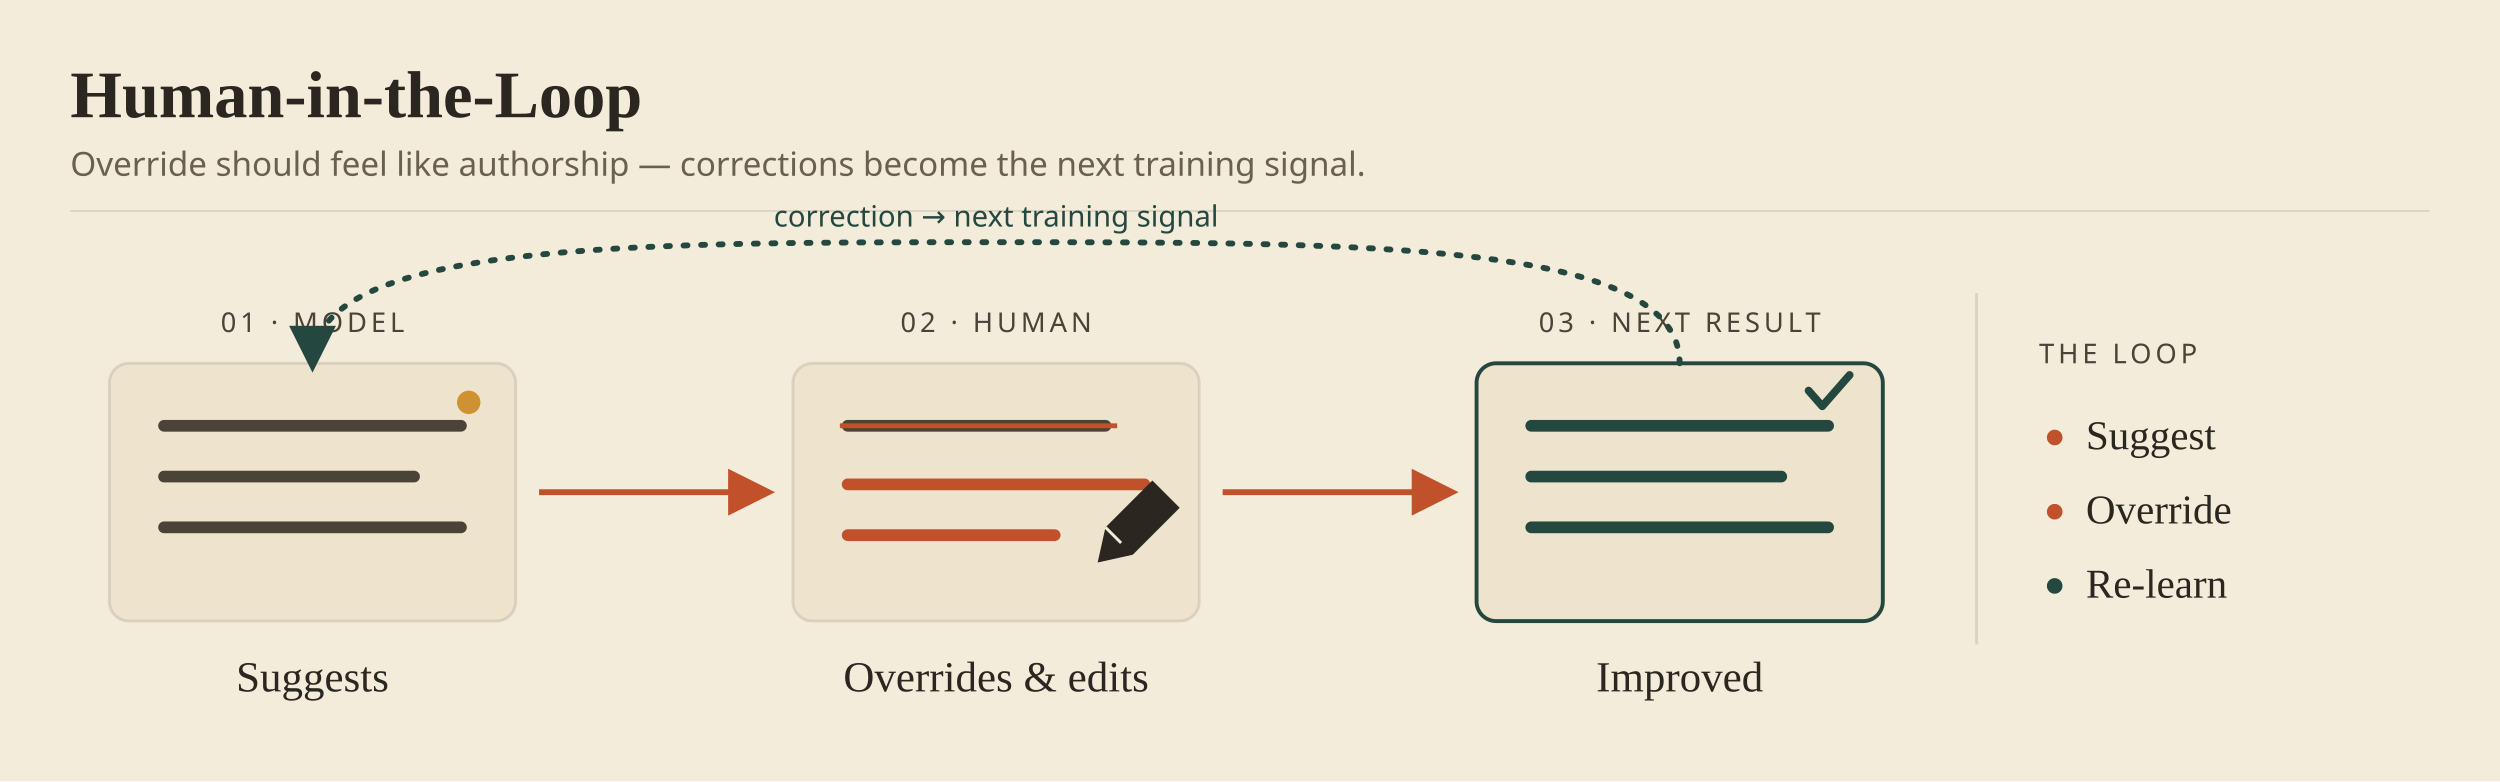
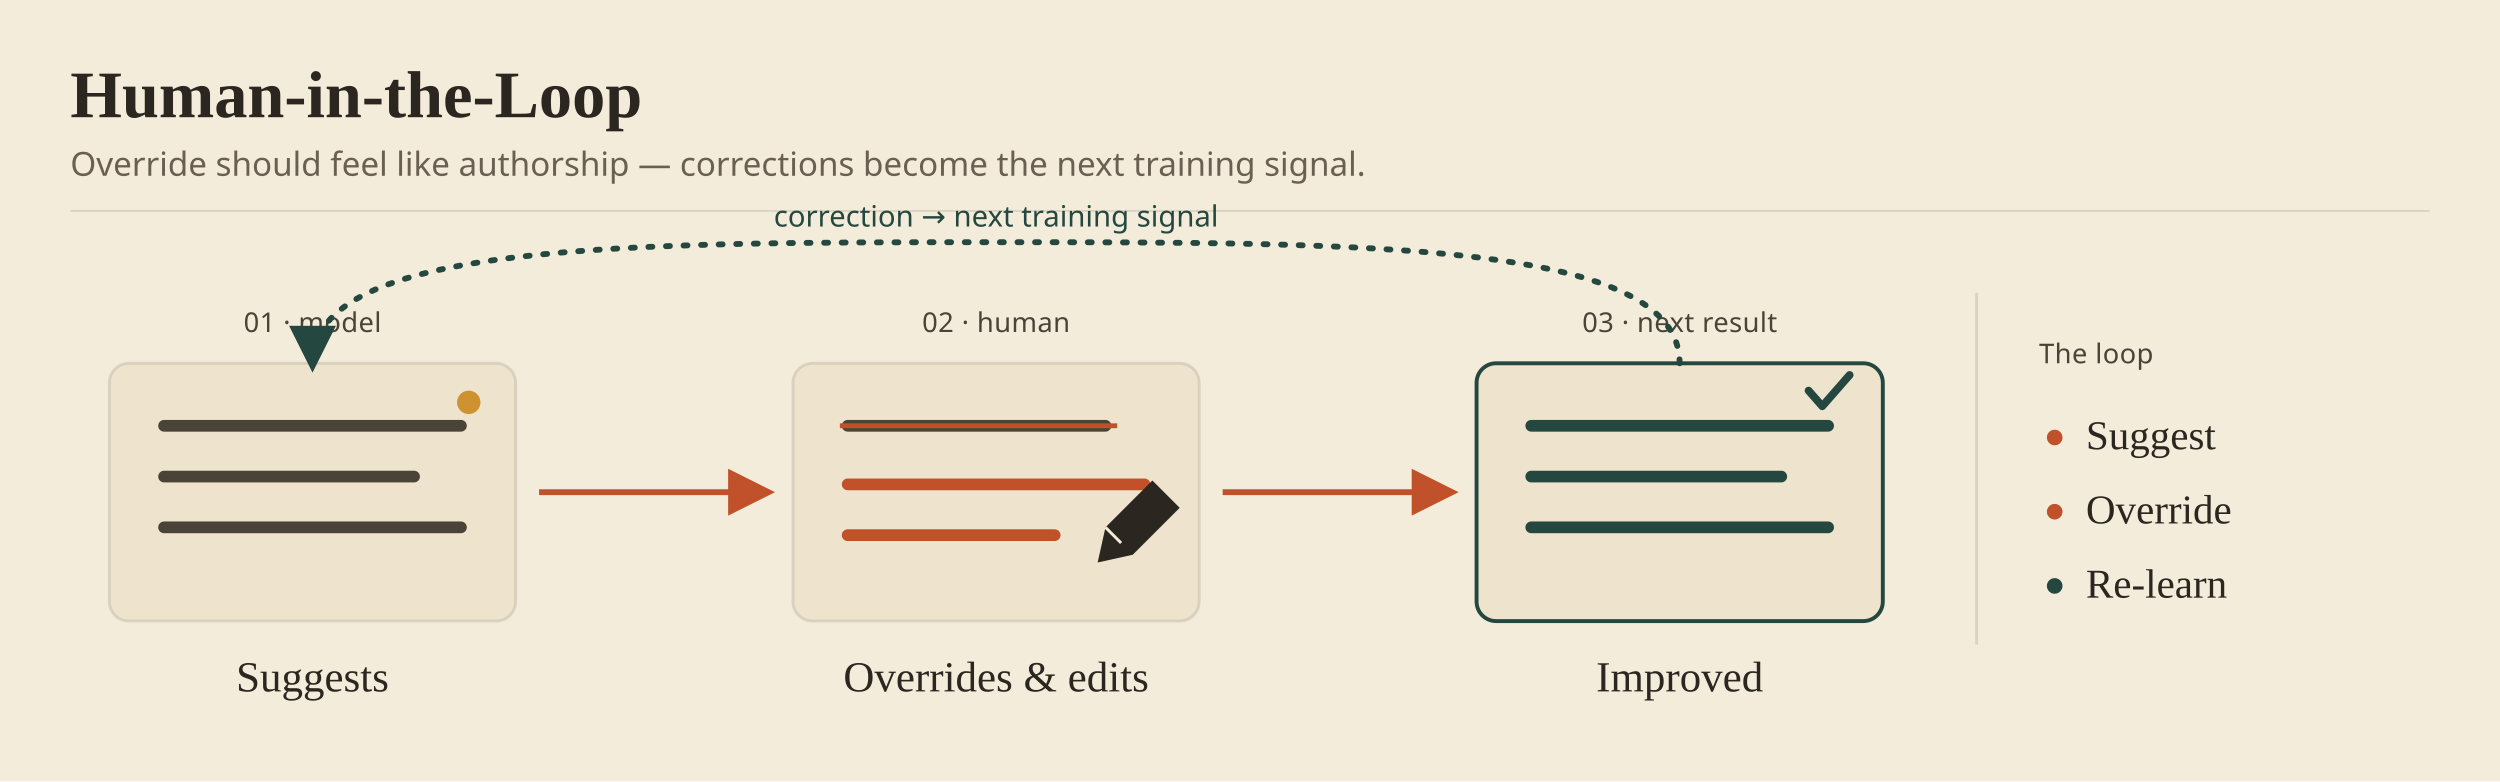
<svg xmlns="http://www.w3.org/2000/svg" viewBox="0 0 1280 400" preserveAspectRatio="xMidYMid meet" role="img" aria-labelledby="t d">
  <rect x="0" y="0" width="1280" height="400" fill="#F4ECDA" />
  <defs>
    <marker id="arrow" viewBox="0 0 10 10" refX="8" refY="5" markerWidth="8" markerHeight="8" orient="auto-start-reverse">
      <path d="M0 0 L10 5 L0 10 z" fill="#C0512B" />
    </marker>
    <marker id="arrowPine" viewBox="0 0 10 10" refX="8" refY="5" markerWidth="8" markerHeight="8" orient="auto-start-reverse">
      <path d="M0 0 L10 5 L0 10 z" fill="#24473F" />
    </marker>
  </defs>
  <text x="36" y="60" font-family="Georgia, 'Times New Roman', serif" font-size="34" font-weight="600" fill="#2C2620">Human-in-the-Loop</text>
  <text x="36" y="90" font-family="ui-sans-serif, system-ui, sans-serif" font-size="17" fill="#6A6052">Override should feel like authorship — corrections become the next training signal.</text>
  <line x1="36" y1="108" x2="1244" y2="108" stroke="rgba(44,38,32,0.12)" stroke-width="1" />
  <g>
-     <text x="160" y="170" text-anchor="middle" font-family="ui-sans-serif, system-ui, sans-serif" font-size="14" letter-spacing="2" fill="#494338">01 · MODEL</text>
+     <text x="160" y="170" text-anchor="middle" font-family="ui-sans-serif, system-ui, sans-serif" font-size="14" letter-spacing="0.2" fill="#494338">01 · model</text>
    <rect x="56" y="186" width="208" height="132" rx="10" fill="#EEE4CE" stroke="rgba(44,38,32,0.12)" stroke-width="1.5" />
    <line x1="84" y1="218" x2="236" y2="218" stroke="#494338" stroke-width="6" stroke-linecap="round" />
    <line x1="84" y1="244" x2="212" y2="244" stroke="#494338" stroke-width="6" stroke-linecap="round" />
    <line x1="84" y1="270" x2="236" y2="270" stroke="#494338" stroke-width="6" stroke-linecap="round" />
    <circle cx="240" cy="206" r="6" fill="#CE9230" />
    <text x="160" y="354" text-anchor="middle" font-family="Georgia, 'Times New Roman', serif" font-size="22" fill="#2C2620">Suggests</text>
  </g>
  <line x1="276" y1="252" x2="392" y2="252" stroke="#C0512B" stroke-width="3" marker-end="url(#arrow)" />
  <g>
-     <text x="510" y="170" text-anchor="middle" font-family="ui-sans-serif, system-ui, sans-serif" font-size="14" letter-spacing="2" fill="#494338">02 · HUMAN</text>
+     <text x="510" y="170" text-anchor="middle" font-family="ui-sans-serif, system-ui, sans-serif" font-size="14" letter-spacing="0.2" fill="#494338">02 · human</text>
    <rect x="406" y="186" width="208" height="132" rx="10" fill="#EEE4CE" stroke="rgba(44,38,32,0.12)" stroke-width="1.5" />
    <line x1="434" y1="218" x2="566" y2="218" stroke="#494338" stroke-width="6" stroke-linecap="round" />
    <line x1="430" y1="218" x2="572" y2="218" stroke="#C0512B" stroke-width="2.5" />
    <line x1="434" y1="248" x2="586" y2="248" stroke="#C0512B" stroke-width="6" stroke-linecap="round" />
    <line x1="434" y1="274" x2="540" y2="274" stroke="#C0512B" stroke-width="6" stroke-linecap="round" />
    <path d="M566 270 l24 -24 14 14 -24 24 -18 4 z" fill="#2C2620" />
    <path d="M566 270 l8 8" stroke="#F4ECDA" stroke-width="1.5" />
    <text x="510" y="354" text-anchor="middle" font-family="Georgia, 'Times New Roman', serif" font-size="22" fill="#2C2620">Overrides &amp; edits</text>
  </g>
  <line x1="626" y1="252" x2="742" y2="252" stroke="#C0512B" stroke-width="3" marker-end="url(#arrow)" />
  <g>
-     <text x="860" y="170" text-anchor="middle" font-family="ui-sans-serif, system-ui, sans-serif" font-size="14" letter-spacing="2" fill="#494338">03 · NEXT RESULT</text>
+     <text x="860" y="170" text-anchor="middle" font-family="ui-sans-serif, system-ui, sans-serif" font-size="14" letter-spacing="0.2" fill="#494338">03 · next result</text>
    <rect x="756" y="186" width="208" height="132" rx="10" fill="#EEE4CE" stroke="#24473F" stroke-width="2" />
    <line x1="784" y1="218" x2="936" y2="218" stroke="#24473F" stroke-width="6" stroke-linecap="round" />
    <line x1="784" y1="244" x2="912" y2="244" stroke="#24473F" stroke-width="6" stroke-linecap="round" />
    <line x1="784" y1="270" x2="936" y2="270" stroke="#24473F" stroke-width="6" stroke-linecap="round" />
    <path d="M926 200 l7 8 14 -16" fill="none" stroke="#24473F" stroke-width="4" stroke-linecap="round" stroke-linejoin="round" />
    <text x="860" y="354" text-anchor="middle" font-family="Georgia, 'Times New Roman', serif" font-size="22" fill="#2C2620">Improved</text>
  </g>
  <path d="M860 186 C 860 124, 700 124, 510 124 C 320 124, 160 124, 160 186" fill="none" stroke="#24473F" stroke-width="3" stroke-dasharray="2 7" stroke-linecap="round" marker-end="url(#arrowPine)" />
  <text x="510" y="116" text-anchor="middle" font-family="ui-sans-serif, system-ui, sans-serif" font-size="15" fill="#24473F">correction → next training signal</text>
  <line x1="1012" y1="150" x2="1012" y2="330" stroke="rgba(44,38,32,0.12)" stroke-width="1.5" />
-   <text x="1044" y="186" font-family="ui-sans-serif, system-ui, sans-serif" font-size="14" letter-spacing="2" fill="#494338">THE LOOP</text>
+   <text x="1044" y="186" font-family="ui-sans-serif, system-ui, sans-serif" font-size="14" letter-spacing="0.2" fill="#494338">The loop</text>
  <g font-family="Georgia, 'Times New Roman', serif" font-size="21" fill="#2C2620">
    <circle cx="1052" cy="224" r="4" fill="#C0512B" />
    <text x="1068" y="230">Suggest</text>
    <circle cx="1052" cy="262" r="4" fill="#C0512B" />
    <text x="1068" y="268">Override</text>
    <circle cx="1052" cy="300" r="4" fill="#24473F" />
    <text x="1068" y="306">Re-learn</text>
  </g>
</svg>
